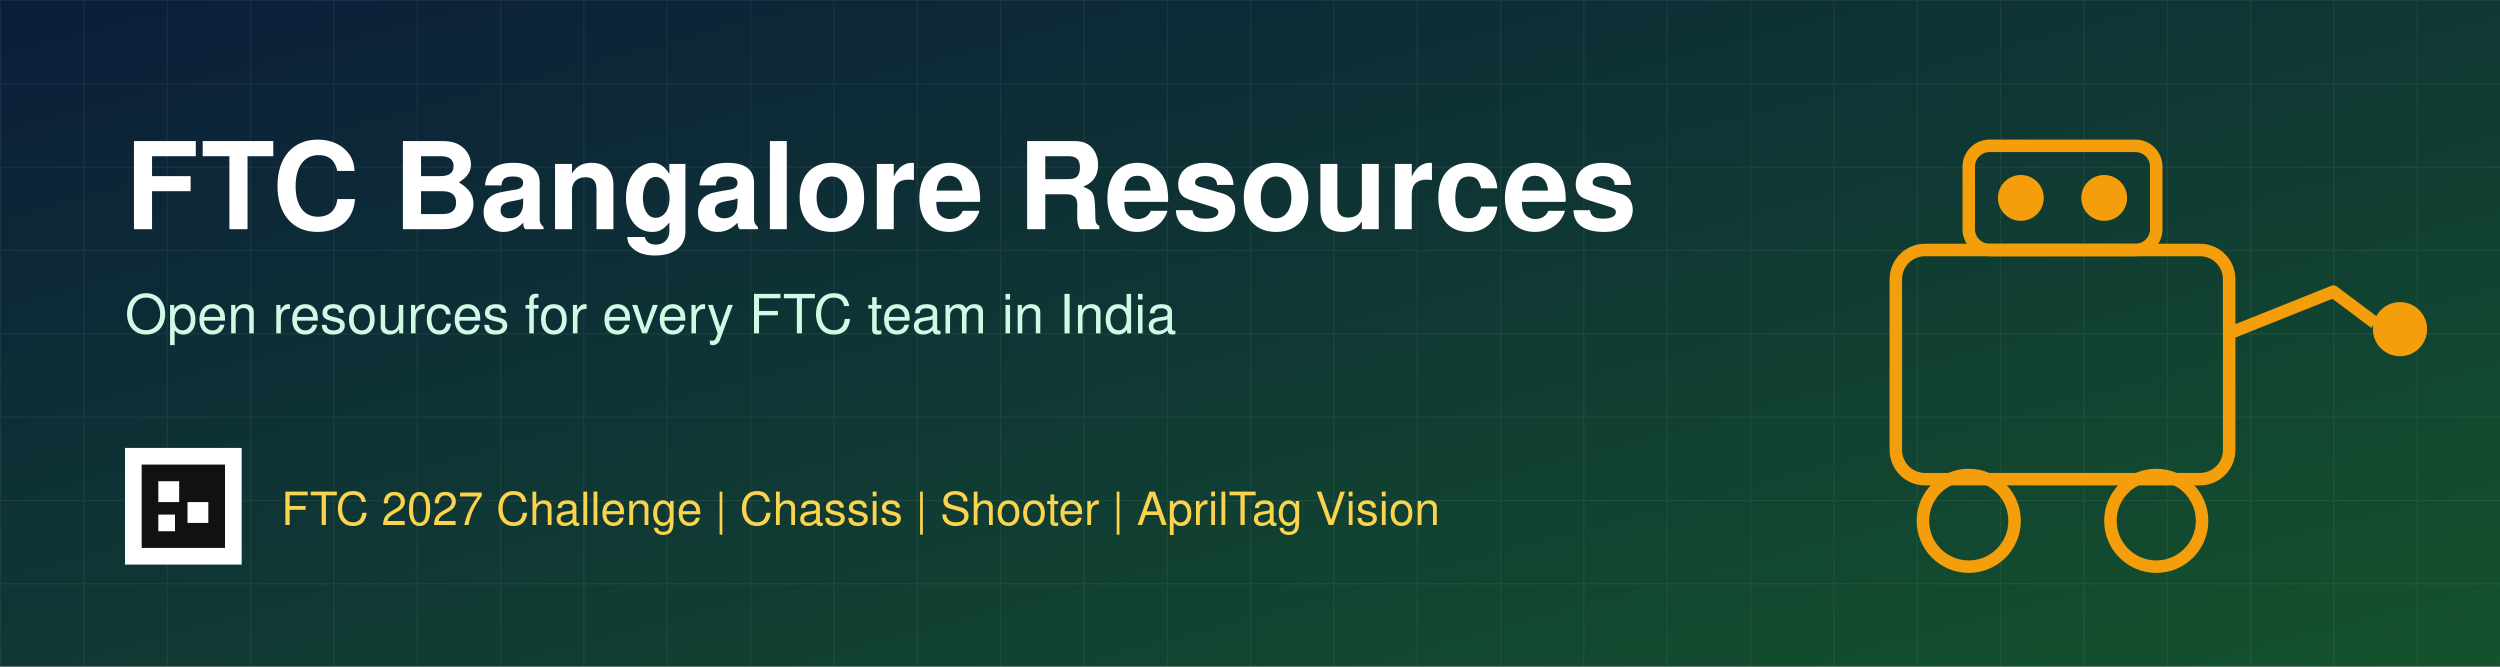
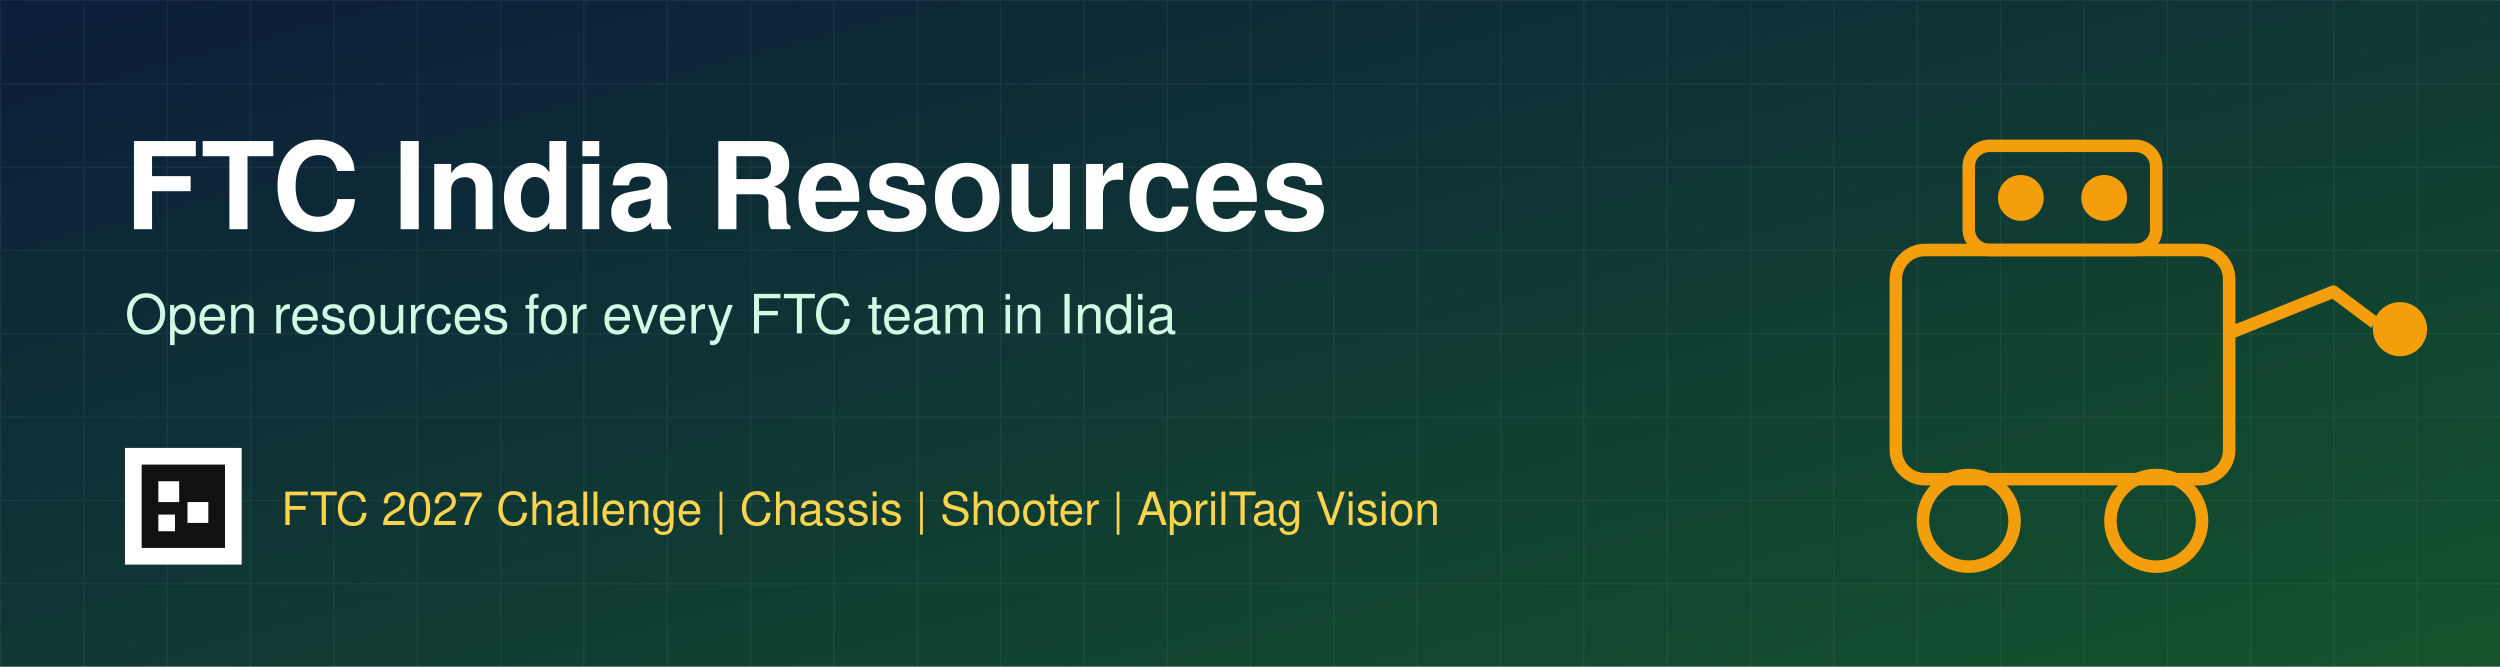
<svg xmlns="http://www.w3.org/2000/svg" width="1200" height="320" viewBox="0 0 1200 320">
  <defs>
    <linearGradient id="bg" x1="0" y1="0" x2="1" y2="1">
      <stop offset="0" stop-color="#0b1d3a" />
      <stop offset="1" stop-color="#14532d" />
    </linearGradient>
    <pattern id="grid" width="40" height="40" patternUnits="userSpaceOnUse">
      <path d="M40 0H0V40" fill="none" stroke="#ffffff" stroke-opacity="0.06" stroke-width="1" />
    </pattern>
  </defs>
  <rect width="1200" height="320" fill="url(#bg)" />
  <rect width="1200" height="320" fill="url(#grid)" />
  <g transform="translate(890,60)" fill="none" stroke="#f59e0b" stroke-width="6" stroke-linejoin="round">
    <rect x="20" y="60" width="160" height="110" rx="14" />
    <rect x="55" y="10" width="90" height="50" rx="10" />
    <circle cx="80" cy="35" r="8" fill="#f59e0b" />
    <circle cx="120" cy="35" r="8" fill="#f59e0b" />
    <circle cx="55" cy="190" r="22" />
    <circle cx="145" cy="190" r="22" />
    <path d="M180 100 L230 80 L250 95" />
    <circle cx="262" cy="98" r="10" fill="#f59e0b" />
  </g>
  <g transform="translate(60,215)">
    <rect width="56" height="56" fill="#ffffff" />
    <rect x="8" y="8" width="40" height="40" fill="#111" />
    <rect x="16" y="16" width="10" height="10" fill="#fff" />
    <rect x="30" y="26" width="10" height="10" fill="#fff" />
    <rect x="16" y="32" width="8" height="8" fill="#fff" />
  </g>
-   <text x="60" y="110" font-family="Segoe UI, Helvetica, Arial, sans-serif" font-size="58" font-weight="700" fill="#ffffff">FTC Bangalore Resources</text>
+   <text x="60" y="110" font-family="Segoe UI, Helvetica, Arial, sans-serif" font-size="58" font-weight="700" fill="#ffffff">FTC India Resources</text>
  <text x="60" y="160" font-family="Segoe UI, Helvetica, Arial, sans-serif" font-size="26" fill="#d1fae5">Open resources for every FTC team in India</text>
  <text x="135" y="252" font-family="Segoe UI, Helvetica, Arial, sans-serif" font-size="22" fill="#fcd34d">FTC 2027 Challenge  |  Chassis  |  Shooter  |  AprilTag Vision</text>
</svg>
